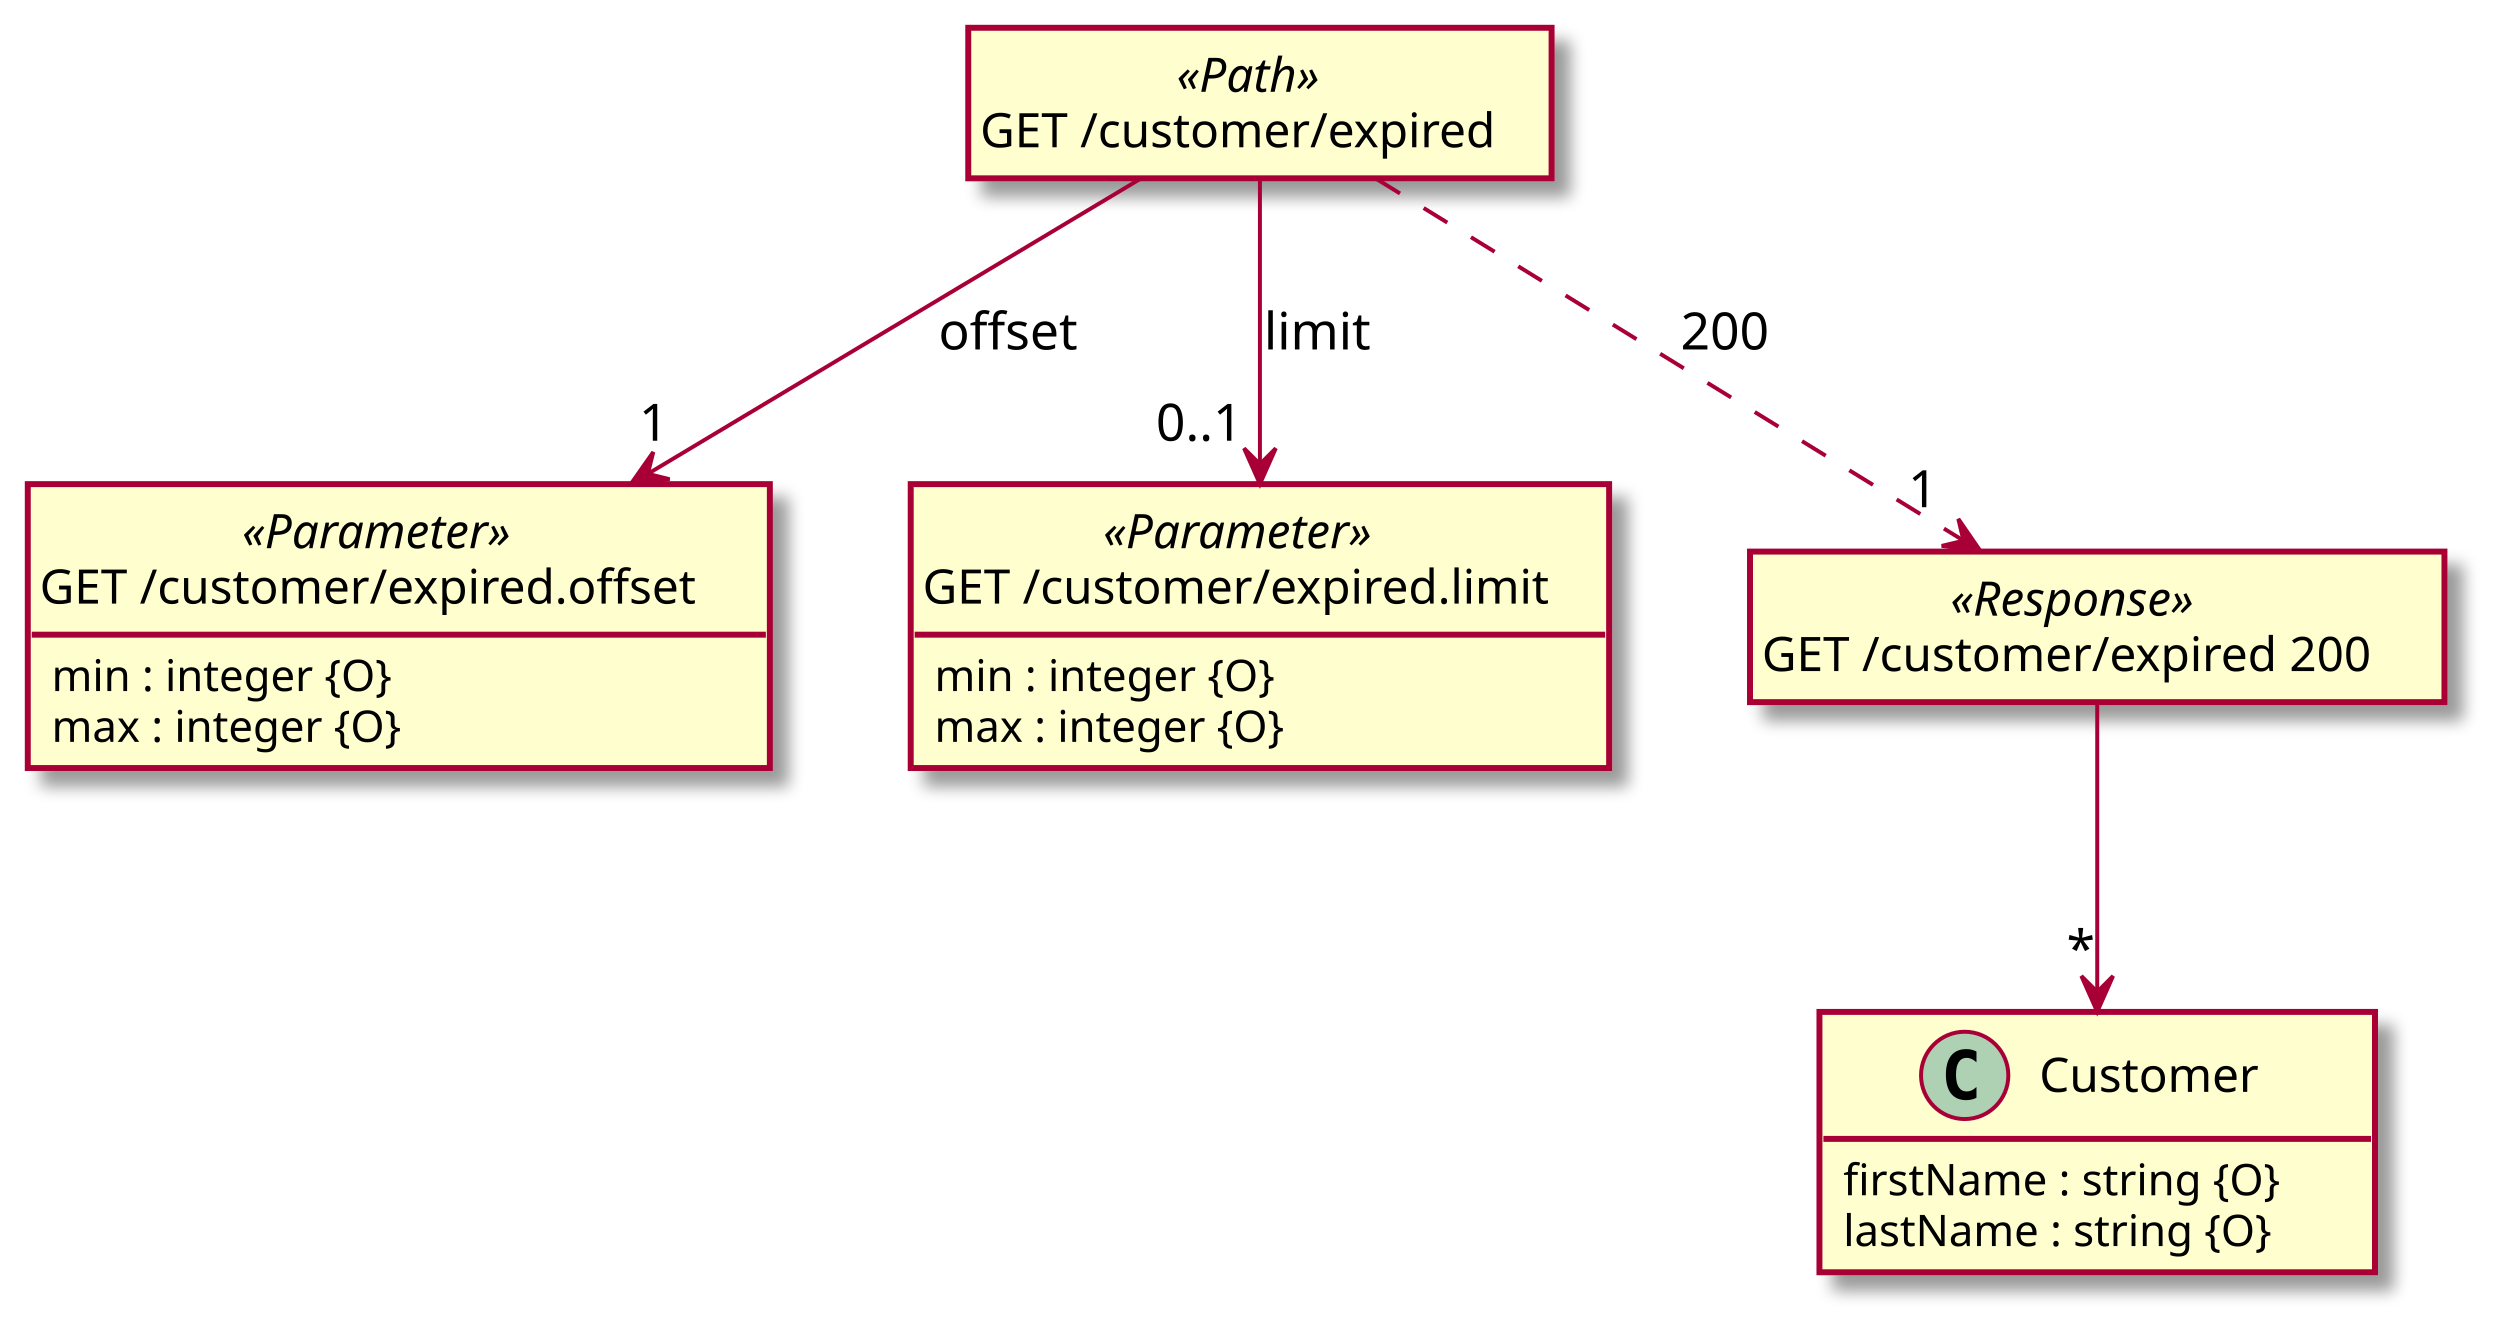
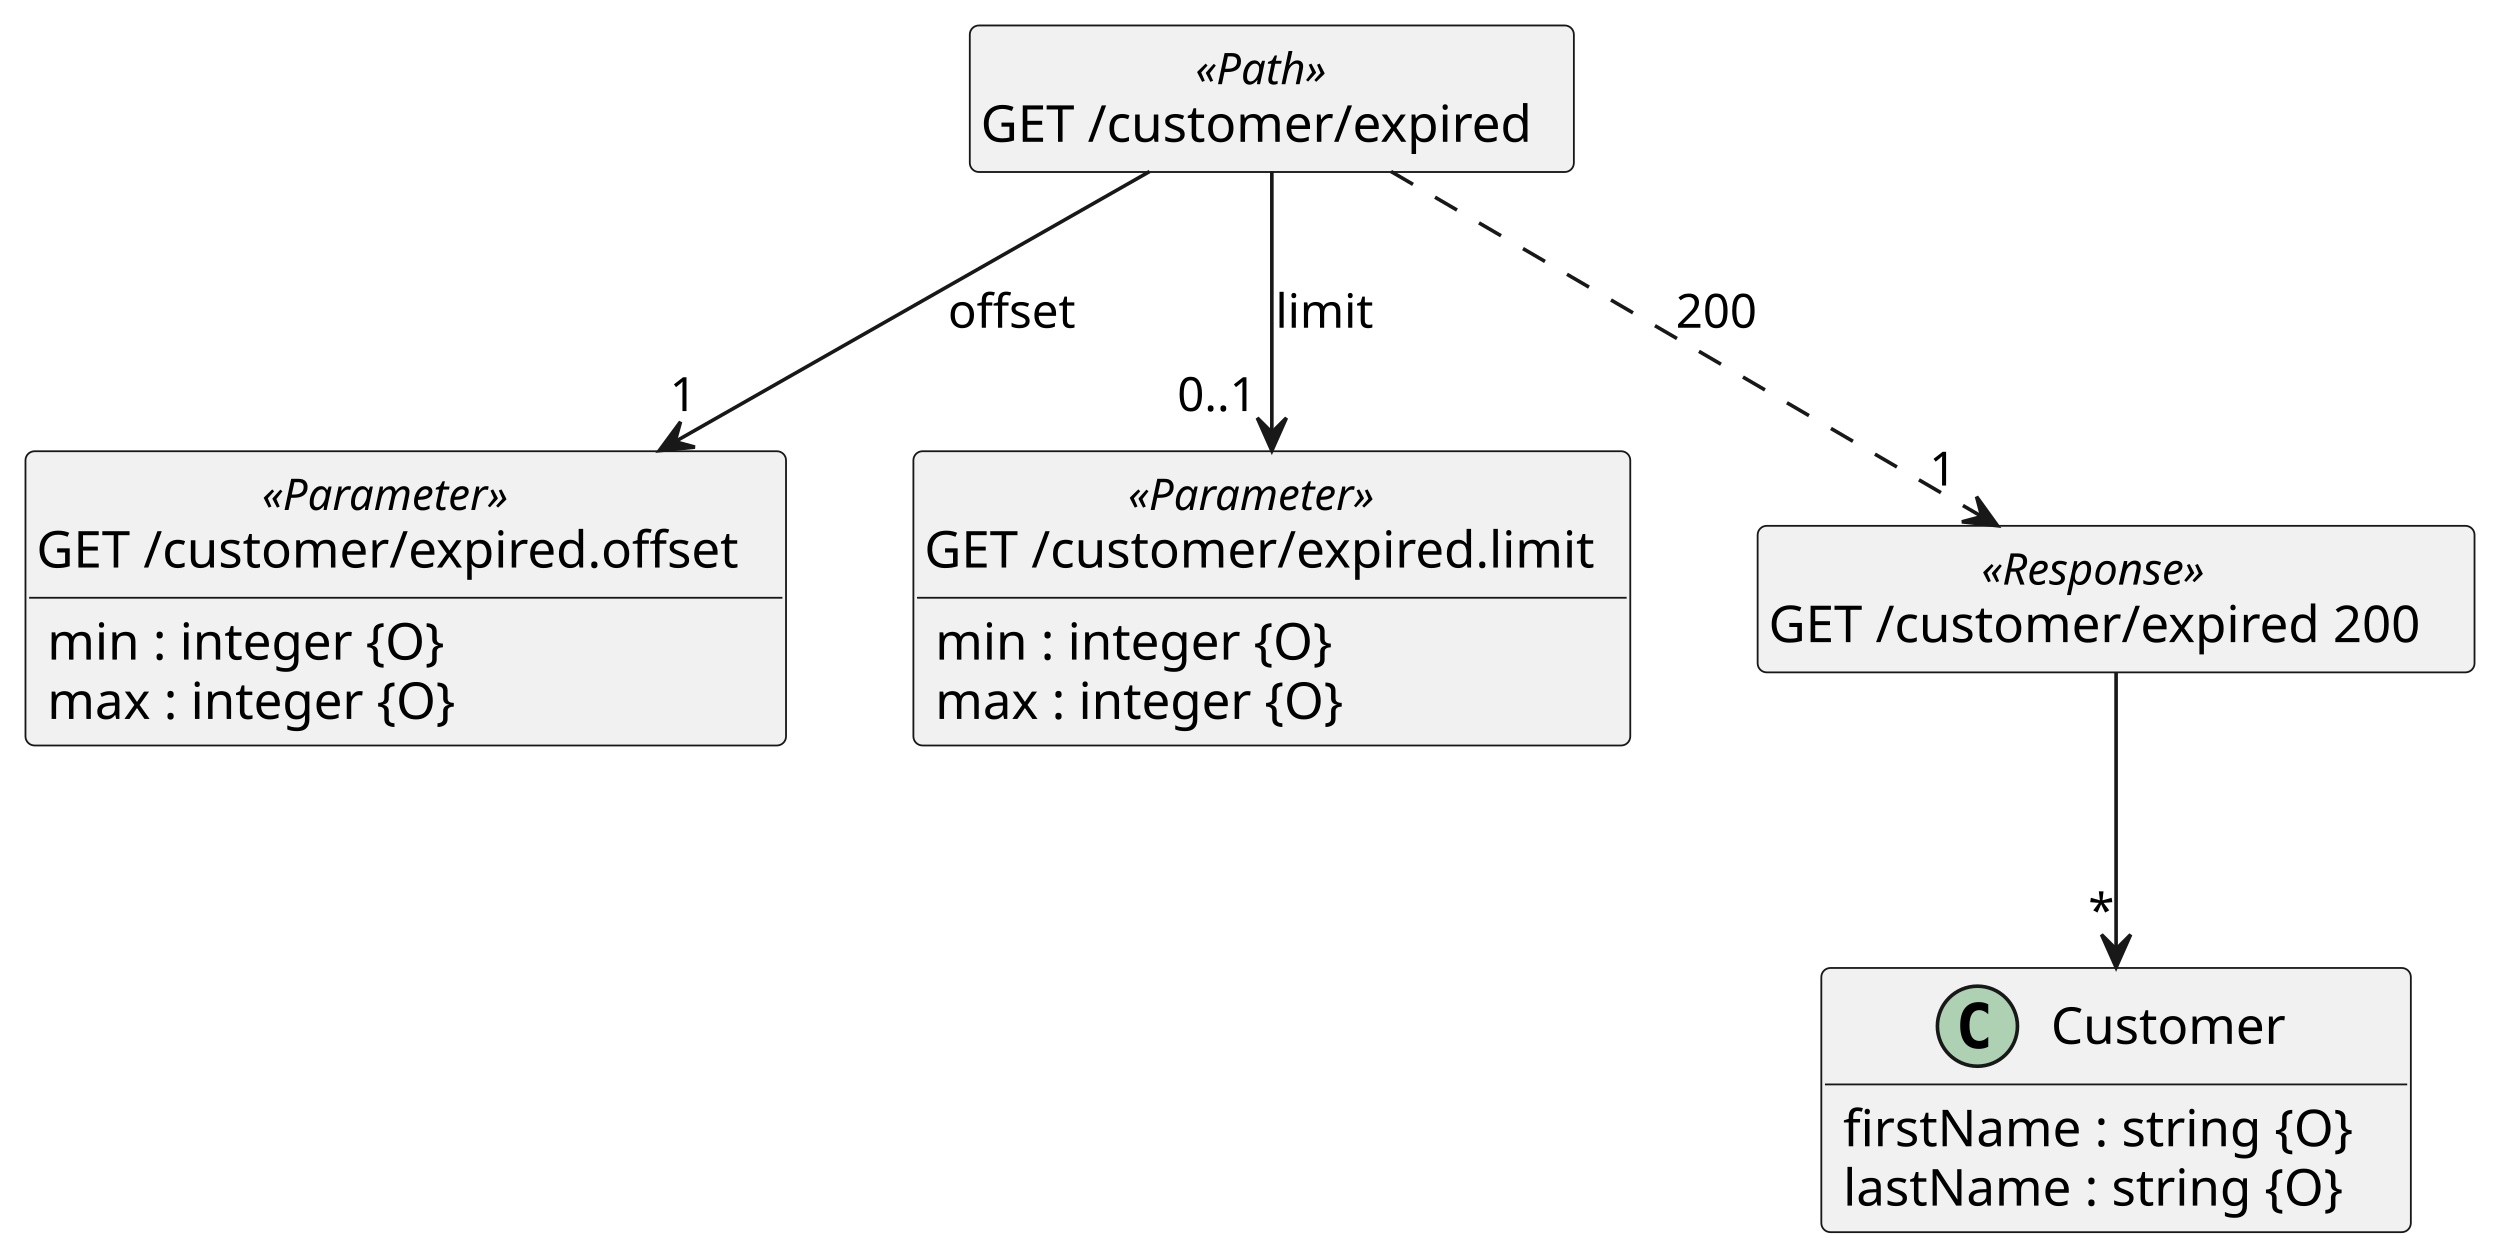
- <svg xmlns="http://www.w3.org/2000/svg" contentScriptType="application/ecmascript" contentStyleType="text/css" height="334px" preserveAspectRatio="none" style="width:630px;height:334px;" version="1.1" viewBox="0 0 630 334" width="630px" zoomAndPan="magnify">
-   <defs>
-     <filter height="300%" id="f1fth40jpqkhb6" width="300%" x="-1" y="-1">
-       <feGaussianBlur result="blurOut" stdDeviation="2.0" />
-       <feColorMatrix in="blurOut" result="blurOut2" type="matrix" values="0 0 0 0 0 0 0 0 0 0 0 0 0 0 0 0 0 0 .4 0" />
-       <feOffset dx="4.0" dy="4.0" in="blurOut2" result="blurOut3" />
-       <feBlend in="SourceGraphic" in2="blurOut3" mode="normal" />
-     </filter>
-   </defs>
+ <svg xmlns="http://www.w3.org/2000/svg" contentStyleType="text/css" height="345px" preserveAspectRatio="none" style="width:687px;height:345px;background:#FFFFFF;" version="1.1" viewBox="0 0 687 345" width="687px" zoomAndPan="magnify">
+   <defs />
  <g>
-     <rect codeLine="8" fill="#FEFECE" filter="url(#f1fth40jpqkhb6)" height="65.609" id="Customer" style="stroke:#A80036;stroke-width:1.5;" width="140" x="458.5" y="255" />
-     <ellipse cx="495.1" cy="271" fill="#ADD1B2" rx="11" ry="11" style="stroke:#A80036;stroke-width:1.0;" />
-     <path d="M498.069,276.641 Q497.491,276.938 496.85,277.078 Q496.209,277.234 495.506,277.234 Q493.006,277.234 491.678,275.594 Q490.366,273.938 490.366,270.812 Q490.366,267.688 491.678,266.031 Q493.006,264.375 495.506,264.375 Q496.209,264.375 496.85,264.531 Q497.506,264.688 498.069,264.984 L498.069,267.703 Q497.444,267.125 496.85,266.859 Q496.256,266.578 495.631,266.578 Q494.288,266.578 493.6,267.656 Q492.913,268.719 492.913,270.812 Q492.913,272.906 493.6,273.984 Q494.288,275.047 495.631,275.047 Q496.256,275.047 496.85,274.781 Q497.444,274.5 498.069,273.922 L498.069,276.641 Z " fill="#000000" />
-     <text fill="#000000" font-family="sans-serif" font-size="12" lengthAdjust="spacing" textLength="60" x="513.9" y="275.154">Customer</text>
-     <line style="stroke:#A80036;stroke-width:1.5;" x1="459.5" x2="597.5" y1="287" y2="287" />
-     <text fill="#000000" font-family="sans-serif" font-size="11" lengthAdjust="spacing" textLength="128" x="464.5" y="301.21">firstName : string {O}</text>
-     <text fill="#000000" font-family="sans-serif" font-size="11" lengthAdjust="spacing" textLength="126" x="464.5" y="314.015">lastName : string {O}</text>
-     <rect codeLine="13" fill="#FEFECE" filter="url(#f1fth40jpqkhb6)" height="37.938" id="GET /customer/expired" style="stroke:#A80036;stroke-width:1.5;" width="147" x="244" y="7" />
-     <text fill="#000000" font-family="sans-serif" font-size="12" font-style="italic" lengthAdjust="spacing" textLength="42" x="296.5" y="23.139">«Path»</text>
-     <text fill="#000000" font-family="sans-serif" font-size="12" lengthAdjust="spacing" textLength="141" x="247" y="37.107">GET /customer/expired</text>
-     <rect codeLine="16" fill="#FEFECE" filter="url(#f1fth40jpqkhb6)" height="71.547" id="GET /customer/expired.offset" style="stroke:#A80036;stroke-width:1.5;" width="187" x="7" y="122" />
-     <text fill="#000000" font-family="sans-serif" font-size="12" font-style="italic" lengthAdjust="spacing" textLength="79" x="61" y="138.139">«Parameter»</text>
-     <text fill="#000000" font-family="sans-serif" font-size="12" lengthAdjust="spacing" textLength="181" x="10" y="152.107">GET /customer/expired.offset</text>
-     <line style="stroke:#A80036;stroke-width:1.5;" x1="8" x2="193" y1="159.938" y2="159.938" />
-     <text fill="#000000" font-family="sans-serif" font-size="11" lengthAdjust="spacing" textLength="100" x="13" y="174.148">min : integer {O}</text>
-     <text fill="#000000" font-family="sans-serif" font-size="11" lengthAdjust="spacing" textLength="103" x="13" y="186.953">max : integer {O}</text>
-     <rect codeLine="21" fill="#FEFECE" filter="url(#f1fth40jpqkhb6)" height="71.547" id="GET /customer/expired.limit" style="stroke:#A80036;stroke-width:1.5;" width="176" x="229.5" y="122" />
-     <text fill="#000000" font-family="sans-serif" font-size="12" font-style="italic" lengthAdjust="spacing" textLength="79" x="278" y="138.139">«Parameter»</text>
-     <text fill="#000000" font-family="sans-serif" font-size="12" lengthAdjust="spacing" textLength="170" x="232.5" y="152.107">GET /customer/expired.limit</text>
-     <line style="stroke:#A80036;stroke-width:1.5;" x1="230.5" x2="404.5" y1="159.938" y2="159.938" />
-     <text fill="#000000" font-family="sans-serif" font-size="11" lengthAdjust="spacing" textLength="100" x="235.5" y="174.148">min : integer {O}</text>
-     <text fill="#000000" font-family="sans-serif" font-size="11" lengthAdjust="spacing" textLength="103" x="235.5" y="186.953">max : integer {O}</text>
-     <rect codeLine="26" fill="#FEFECE" filter="url(#f1fth40jpqkhb6)" height="37.938" id="GET /customer/expired 200" style="stroke:#A80036;stroke-width:1.5;" width="175" x="441" y="139" />
-     <text fill="#000000" font-family="sans-serif" font-size="12" font-style="italic" lengthAdjust="spacing" textLength="74" x="491.5" y="155.139">«Response»</text>
-     <text fill="#000000" font-family="sans-serif" font-size="12" lengthAdjust="spacing" textLength="169" x="444" y="169.107">GET /customer/expired 200</text>
-     <path codeLine="29" d="M287.33,45.08 C255.42,64.19 204.15,94.91 163.39,119.33 " fill="none" id="GET /customer/expired-to-GET /customer/expired.offset" style="stroke:#A80036;stroke-width:1.0;" />
-     <polygon fill="#A80036" points="158.97,121.97,168.745,120.769,163.257,119.397,164.63,113.91,158.97,121.97" style="stroke:#A80036;stroke-width:1.0;" />
-     <text fill="#000000" font-family="sans-serif" font-size="13" lengthAdjust="spacing" textLength="36" x="236.5" y="88.067">offset</text>
-     <text fill="#000000" font-family="sans-serif" font-size="13" lengthAdjust="spacing" textLength="8" x="161.013" y="111.065">1</text>
-     <path codeLine="31" d="M317.5,45.08 C317.5,63.57 317.5,92.93 317.5,116.93 " fill="none" id="GET /customer/expired-to-GET /customer/expired.limit" style="stroke:#A80036;stroke-width:1.0;" />
-     <polygon fill="#A80036" points="317.5,121.97,321.5,112.97,317.5,116.97,313.5,112.97,317.5,121.97" style="stroke:#A80036;stroke-width:1.0;" />
-     <text fill="#000000" font-family="sans-serif" font-size="13" lengthAdjust="spacing" textLength="27" x="318.5" y="88.067">limit</text>
-     <text fill="#000000" font-family="sans-serif" font-size="13" lengthAdjust="spacing" textLength="24" x="291.288" y="111.065">0..1</text>
-     <path codeLine="33" d="M528.5,177.07 C528.5,195.92 528.5,226.01 528.5,249.94 " fill="none" id="GET /customer/expired 200-to-Customer" style="stroke:#A80036;stroke-width:1.0;" />
-     <polygon fill="#A80036" points="528.5,254.95,532.5,245.95,528.5,249.95,524.5,245.95,528.5,254.95" style="stroke:#A80036;stroke-width:1.0;" />
-     <text fill="#000000" font-family="sans-serif" font-size="13" lengthAdjust="spacing" textLength="7" x="520.778" y="243.707">*</text>
-     <path codeLine="35" d="M346.84,45.08 C385.62,68.97 453.82,110.99 494.71,136.18 " fill="none" id="GET /customer/expired-to-GET /customer/expired 200" style="stroke:#A80036;stroke-width:1.0;stroke-dasharray:7.0,7.0;" />
-     <polygon fill="#A80036" points="499.07,138.87,493.494,130.752,494.809,136.254,489.308,137.569,499.07,138.87" style="stroke:#A80036;stroke-width:1.0;" />
-     <text fill="#000000" font-family="sans-serif" font-size="13" lengthAdjust="spacing" textLength="24" x="423.5" y="88.067">200</text>
-     <text fill="#000000" font-family="sans-serif" font-size="13" lengthAdjust="spacing" textLength="8" x="480.832" y="127.811">1</text>
+     <g id="elem_Customer">
+       <rect codeLine="8" fill="#F1F1F1" height="72.594" id="Customer" rx="2.5" ry="2.5" style="stroke:#181818;stroke-width:0.5;" width="162" x="500.5" y="266" />
+       <ellipse cx="543.4" cy="282" fill="#ADD1B2" rx="11" ry="11" style="stroke:#181818;stroke-width:1.0;" />
+       <path d="M546.369,287.641 Q545.791,287.938 545.15,288.078 Q544.509,288.234 543.806,288.234 Q541.306,288.234 539.978,286.594 Q538.666,284.938 538.666,281.812 Q538.666,278.688 539.978,277.031 Q541.306,275.375 543.806,275.375 Q544.509,275.375 545.15,275.531 Q545.806,275.688 546.369,275.984 L546.369,278.703 Q545.744,278.125 545.15,277.859 Q544.556,277.578 543.931,277.578 Q542.587,277.578 541.9,278.656 Q541.212,279.719 541.212,281.812 Q541.212,283.906 541.9,284.984 Q542.587,286.047 543.931,286.047 Q544.556,286.047 545.15,285.781 Q545.744,285.5 546.369,284.922 L546.369,287.641 Z " fill="#000000" />
+       <text fill="#000000" font-family="sans-serif" font-size="14" lengthAdjust="spacing" textLength="68" x="563.6" y="286.847">Customer</text>
+       <line style="stroke:#181818;stroke-width:0.5;" x1="501.5" x2="661.5" y1="298" y2="298" />
+       <text fill="#000000" font-family="sans-serif" font-size="14" lengthAdjust="spacing" textLength="150" x="506.5" y="314.995">firstName : string {O}</text>
+       <text fill="#000000" font-family="sans-serif" font-size="14" lengthAdjust="spacing" textLength="149" x="506.5" y="331.292">lastName : string {O}</text>
+     </g>
+     <g id="elem_GET /customer/expired">
+       <rect codeLine="13" fill="#F1F1F1" height="40.266" id="GET /customer/expired" rx="2.5" ry="2.5" style="stroke:#181818;stroke-width:0.5;" width="166" x="266.5" y="7" />
+       <text fill="#000000" font-family="sans-serif" font-size="12" font-style="italic" lengthAdjust="spacing" textLength="42" x="328.5" y="23.139">«Path»</text>
+       <text fill="#000000" font-family="sans-serif" font-size="14" lengthAdjust="spacing" textLength="160" x="269.5" y="38.964">GET /customer/expired</text>
+     </g>
+     <g id="elem_GET /customer/expired.offset">
+       <rect codeLine="16" fill="#F1F1F1" height="80.859" id="GET /customer/expired.offset" rx="2.5" ry="2.5" style="stroke:#181818;stroke-width:0.5;" width="209" x="7" y="124" />
+       <text fill="#000000" font-family="sans-serif" font-size="12" font-style="italic" lengthAdjust="spacing" textLength="79" x="72" y="140.139">«Parameter»</text>
+       <text fill="#000000" font-family="sans-serif" font-size="14" lengthAdjust="spacing" textLength="203" x="10" y="155.964">GET /customer/expired.offset</text>
+       <line style="stroke:#181818;stroke-width:0.5;" x1="8" x2="215" y1="164.266" y2="164.266" />
+       <text fill="#000000" font-family="sans-serif" font-size="14" lengthAdjust="spacing" textLength="120" x="13" y="181.261">min : integer {O}</text>
+       <text fill="#000000" font-family="sans-serif" font-size="14" lengthAdjust="spacing" textLength="123" x="13" y="197.558">max : integer {O}</text>
+     </g>
+     <g id="elem_GET /customer/expired.limit">
+       <rect codeLine="21" fill="#F1F1F1" height="80.859" id="GET /customer/expired.limit" rx="2.5" ry="2.5" style="stroke:#181818;stroke-width:0.5;" width="197" x="251" y="124" />
+       <text fill="#000000" font-family="sans-serif" font-size="12" font-style="italic" lengthAdjust="spacing" textLength="79" x="310" y="140.139">«Parameter»</text>
+       <text fill="#000000" font-family="sans-serif" font-size="14" lengthAdjust="spacing" textLength="191" x="254" y="155.964">GET /customer/expired.limit</text>
+       <line style="stroke:#181818;stroke-width:0.5;" x1="252" x2="447" y1="164.266" y2="164.266" />
+       <text fill="#000000" font-family="sans-serif" font-size="14" lengthAdjust="spacing" textLength="120" x="257" y="181.261">min : integer {O}</text>
+       <text fill="#000000" font-family="sans-serif" font-size="14" lengthAdjust="spacing" textLength="123" x="257" y="197.558">max : integer {O}</text>
+     </g>
+     <g id="elem_GET /customer/expired 200">
+       <rect codeLine="26" fill="#F1F1F1" height="40.266" id="GET /customer/expired 200" rx="2.5" ry="2.5" style="stroke:#181818;stroke-width:0.5;" width="197" x="483" y="144.5" />
+       <text fill="#000000" font-family="sans-serif" font-size="12" font-style="italic" lengthAdjust="spacing" textLength="74" x="544.5" y="160.639">«Response»</text>
+       <text fill="#000000" font-family="sans-serif" font-size="14" lengthAdjust="spacing" textLength="191" x="486" y="176.464">GET /customer/expired 200</text>
+     </g>
+     <g id="link_GET /customer/expired_GET /customer/expired.offset">
+       <path codeLine="29" d="M315.91,47.13 C282.21,66.31 229.21,96.49 185.62,121.3 " fill="none" id="GET /customer/expired-to-GET /customer/expired.offset" style="stroke:#181818;stroke-width:1.0;" />
+       <polygon fill="#181818" points="181.16,123.84,190.96,122.865,185.506,121.367,187.004,115.912,181.16,123.84" style="stroke:#181818;stroke-width:1.0;" />
+       <text fill="#000000" font-family="sans-serif" font-size="13" lengthAdjust="spacing" textLength="36" x="260.5" y="90.067">offset</text>
+       <text fill="#000000" font-family="sans-serif" font-size="13" lengthAdjust="spacing" textLength="8" x="184.035" y="112.953">1</text>
+     </g>
+     <g id="link_GET /customer/expired_GET /customer/expired.limit">
+       <path codeLine="31" d="M349.5,47.13 C349.5,65.65 349.5,94.43 349.5,118.73 " fill="none" id="GET /customer/expired-to-GET /customer/expired.limit" style="stroke:#181818;stroke-width:1.0;" />
+       <polygon fill="#181818" points="349.5,123.84,353.5,114.84,349.5,118.84,345.5,114.84,349.5,123.84" style="stroke:#181818;stroke-width:1.0;" />
+       <text fill="#000000" font-family="sans-serif" font-size="13" lengthAdjust="spacing" textLength="27" x="350.5" y="90.067">limit</text>
+       <text fill="#000000" font-family="sans-serif" font-size="13" lengthAdjust="spacing" textLength="24" x="323.512" y="112.953">0..1</text>
+     </g>
+     <g id="link_GET /customer/expired 200_Customer">
+       <path codeLine="33" d="M581.5,184.7 C581.5,204.32 581.5,235.39 581.5,260.56 " fill="none" id="GET /customer/expired 200-to-Customer" style="stroke:#181818;stroke-width:1.0;" />
+       <polygon fill="#181818" points="581.5,265.83,585.5,256.83,581.5,260.83,577.5,256.83,581.5,265.83" style="stroke:#181818;stroke-width:1.0;" />
+       <text fill="#000000" font-family="sans-serif" font-size="13" lengthAdjust="spacing" textLength="7" x="573.855" y="254.803">*</text>
+     </g>
+     <g id="link_GET /customer/expired_GET /customer/expired 200">
+       <path codeLine="35" d="M382.25,47.13 C425,72.09 499.62,115.68 544.41,141.84 " fill="none" id="GET /customer/expired-to-GET /customer/expired 200" style="stroke:#181818;stroke-width:1.0;stroke-dasharray:7.0,7.0;" />
+       <polygon fill="#181818" points="548.92,144.47,543.158,136.482,544.6,141.952,539.13,143.394,548.92,144.47" style="stroke:#181818;stroke-width:1.0;" />
+       <text fill="#000000" font-family="sans-serif" font-size="13" lengthAdjust="spacing" textLength="24" x="460.5" y="90.067">200</text>
+       <text fill="#000000" font-family="sans-serif" font-size="13" lengthAdjust="spacing" textLength="8" x="530.175" y="133.43">1</text>
+     </g>
  </g>
</svg>
